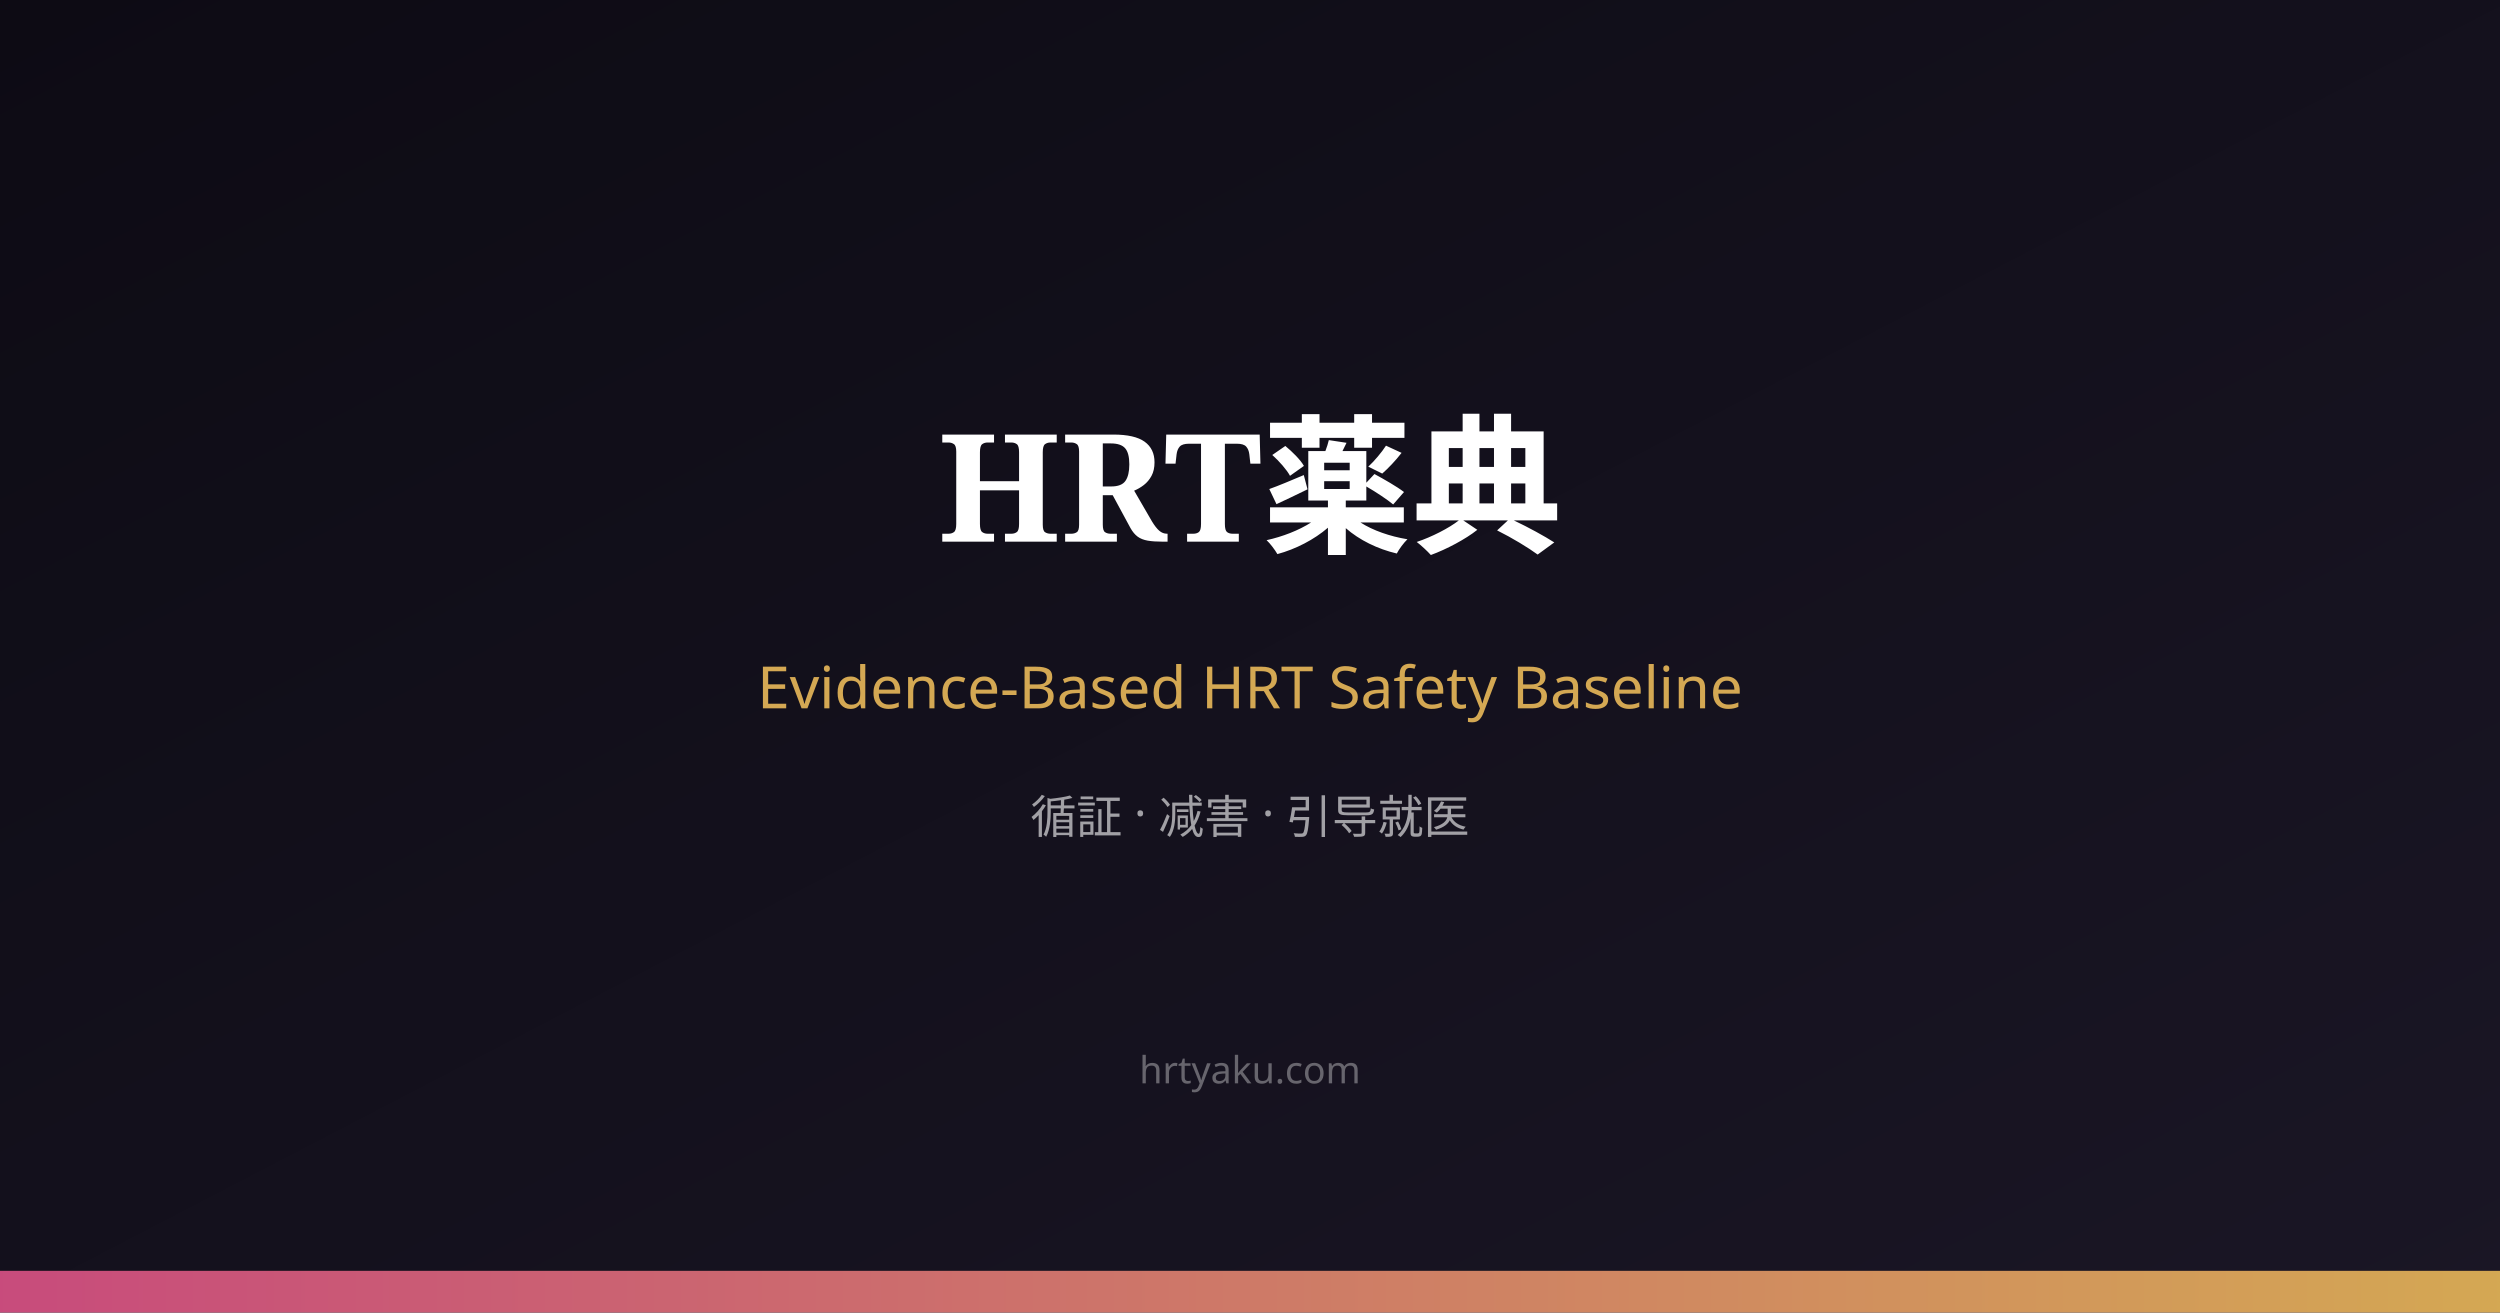
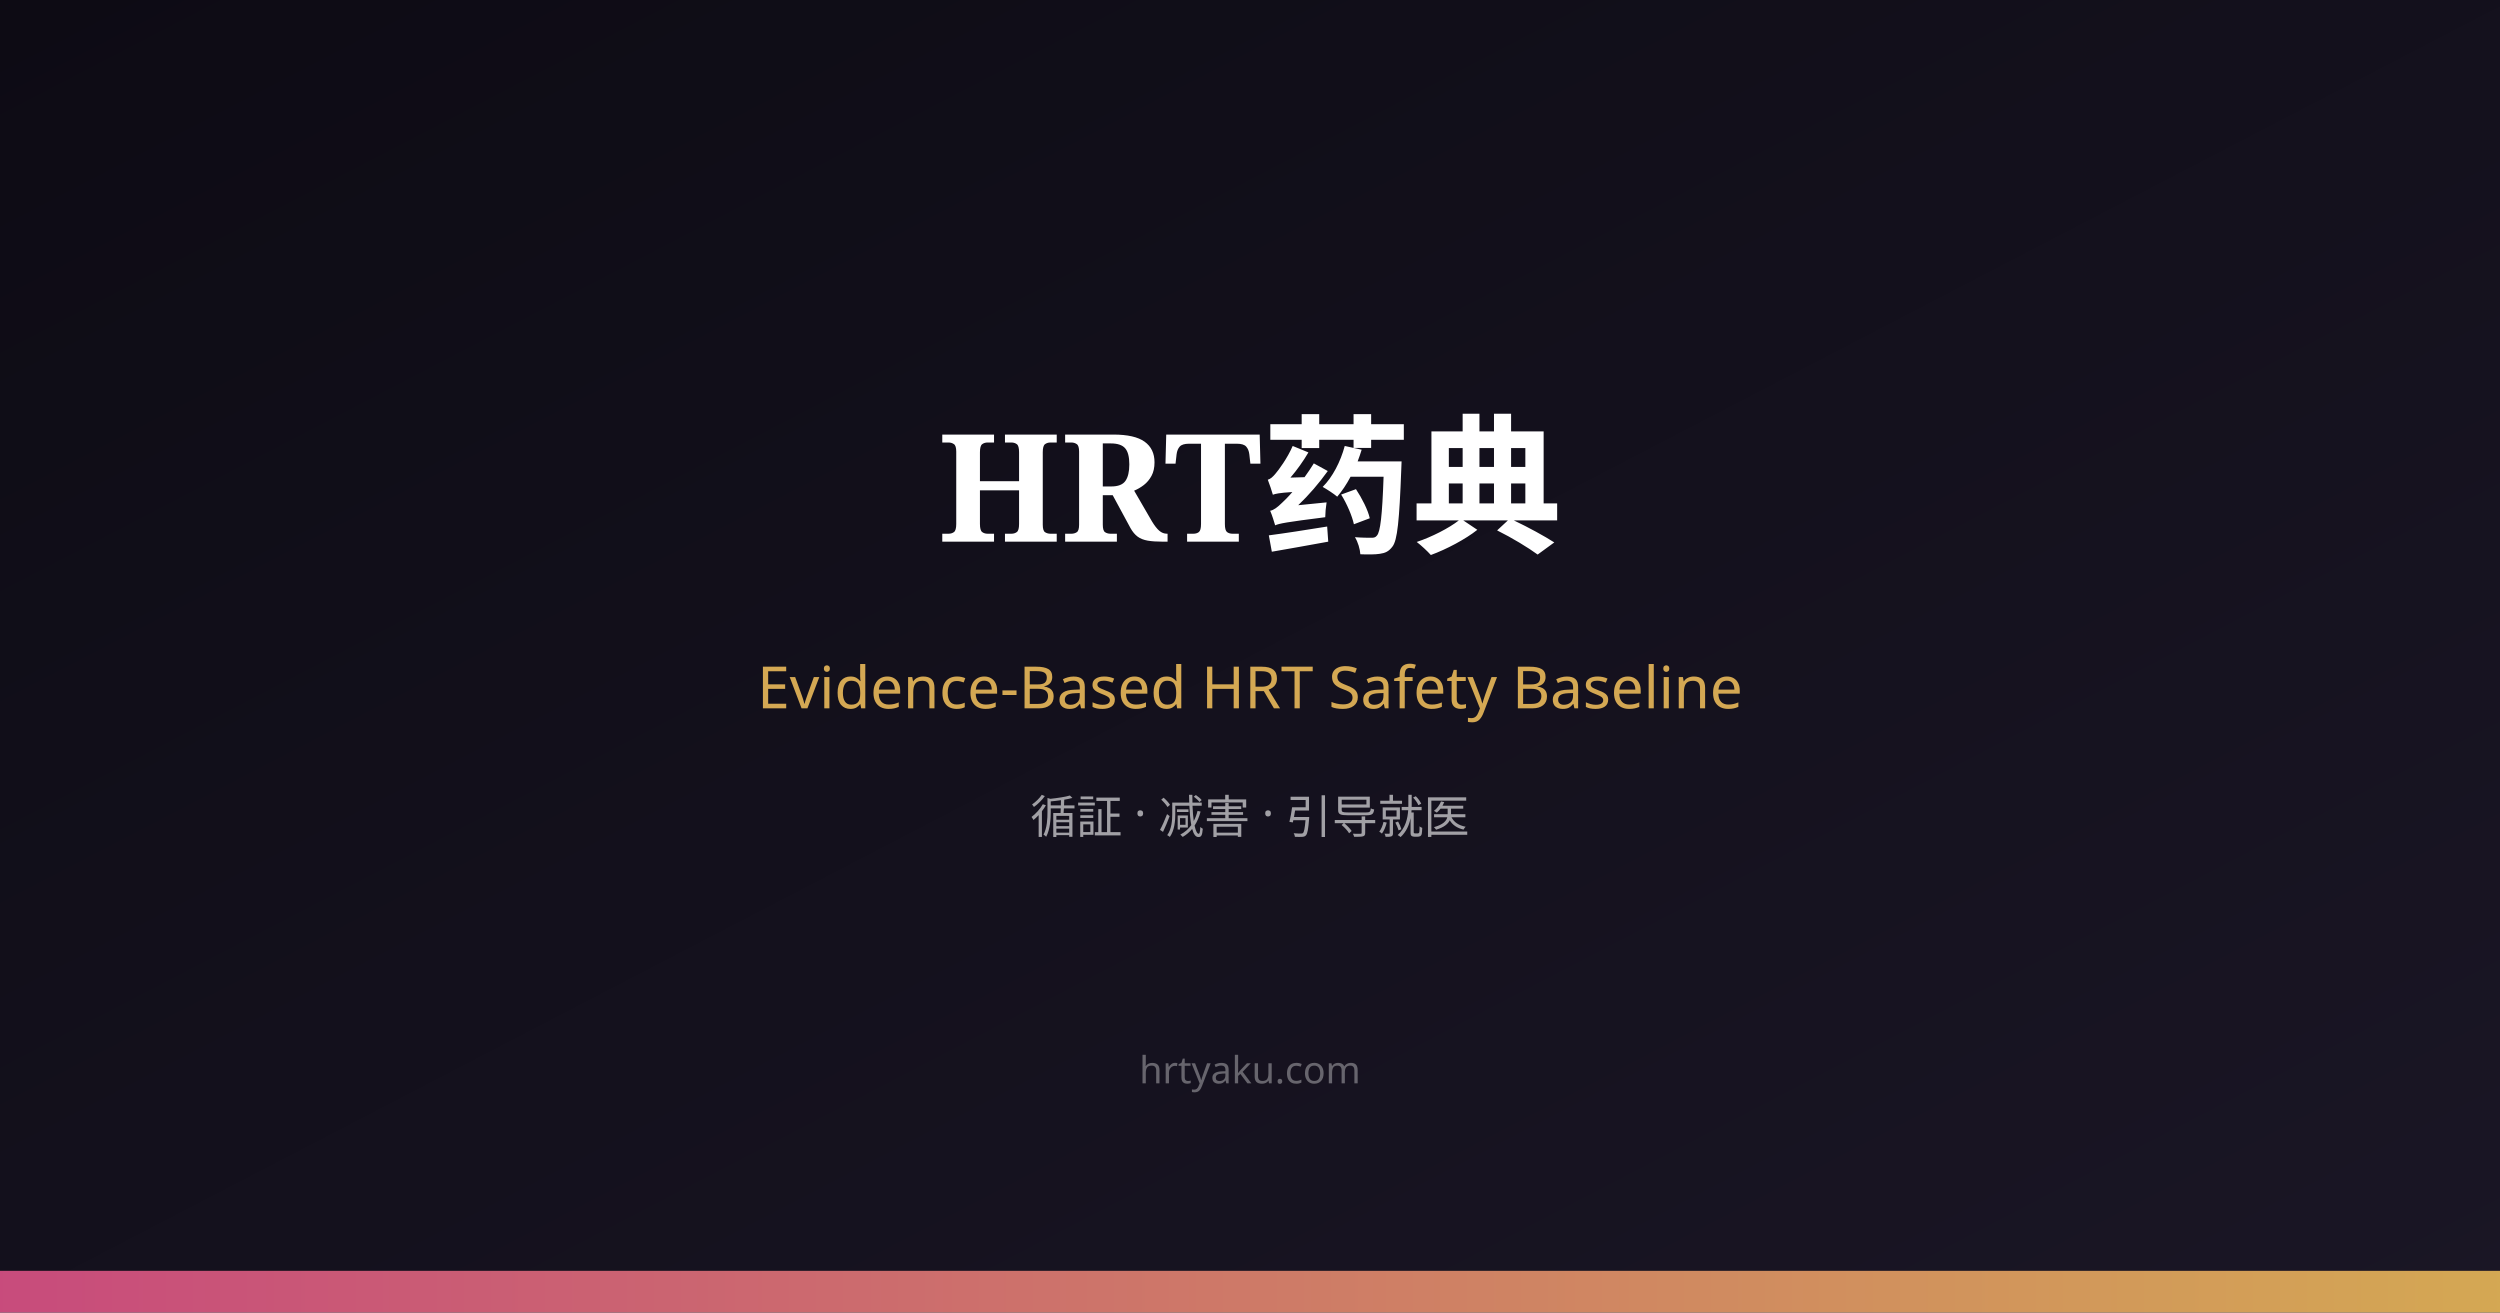
<svg xmlns="http://www.w3.org/2000/svg" width="1200" height="630" viewBox="0 0 1200 630">
  <defs>
    <linearGradient id="bg" x1="0" y1="0" x2="1" y2="1">
      <stop offset="0%" stop-color="#0D0B14" />
      <stop offset="100%" stop-color="#1a1625" />
    </linearGradient>
    <linearGradient id="accent" x1="0" y1="0" x2="1" y2="0">
      <stop offset="0%" stop-color="#C84B7C" />
      <stop offset="100%" stop-color="#D4A853" />
    </linearGradient>
  </defs>
  <rect width="1200" height="630" fill="url(#bg)" />
  <rect x="0" y="610" width="1200" height="20" fill="url(#accent)" />
-   <text x="600" y="260" text-anchor="middle" font-family="serif" font-size="72" font-weight="bold" fill="#FFFFFF">HRT薬典</text>
+   <text x="600" y="260" text-anchor="middle" font-family="serif" font-size="72" font-weight="bold" fill="#FFFFFF">HRT药典</text>
  <text x="600" y="340" text-anchor="middle" font-family="sans-serif" font-size="28" fill="#D4A853">Evidence-Based HRT Safety Baseline</text>
  <text x="600" y="400" text-anchor="middle" font-family="sans-serif" font-size="22" fill="rgba(255,255,255,0.6)">循証 · 减害 · 引导就医</text>
  <text x="600" y="520" text-anchor="middle" font-family="sans-serif" font-size="18" fill="rgba(255,255,255,0.35)">hrtyaku.com</text>
</svg>
